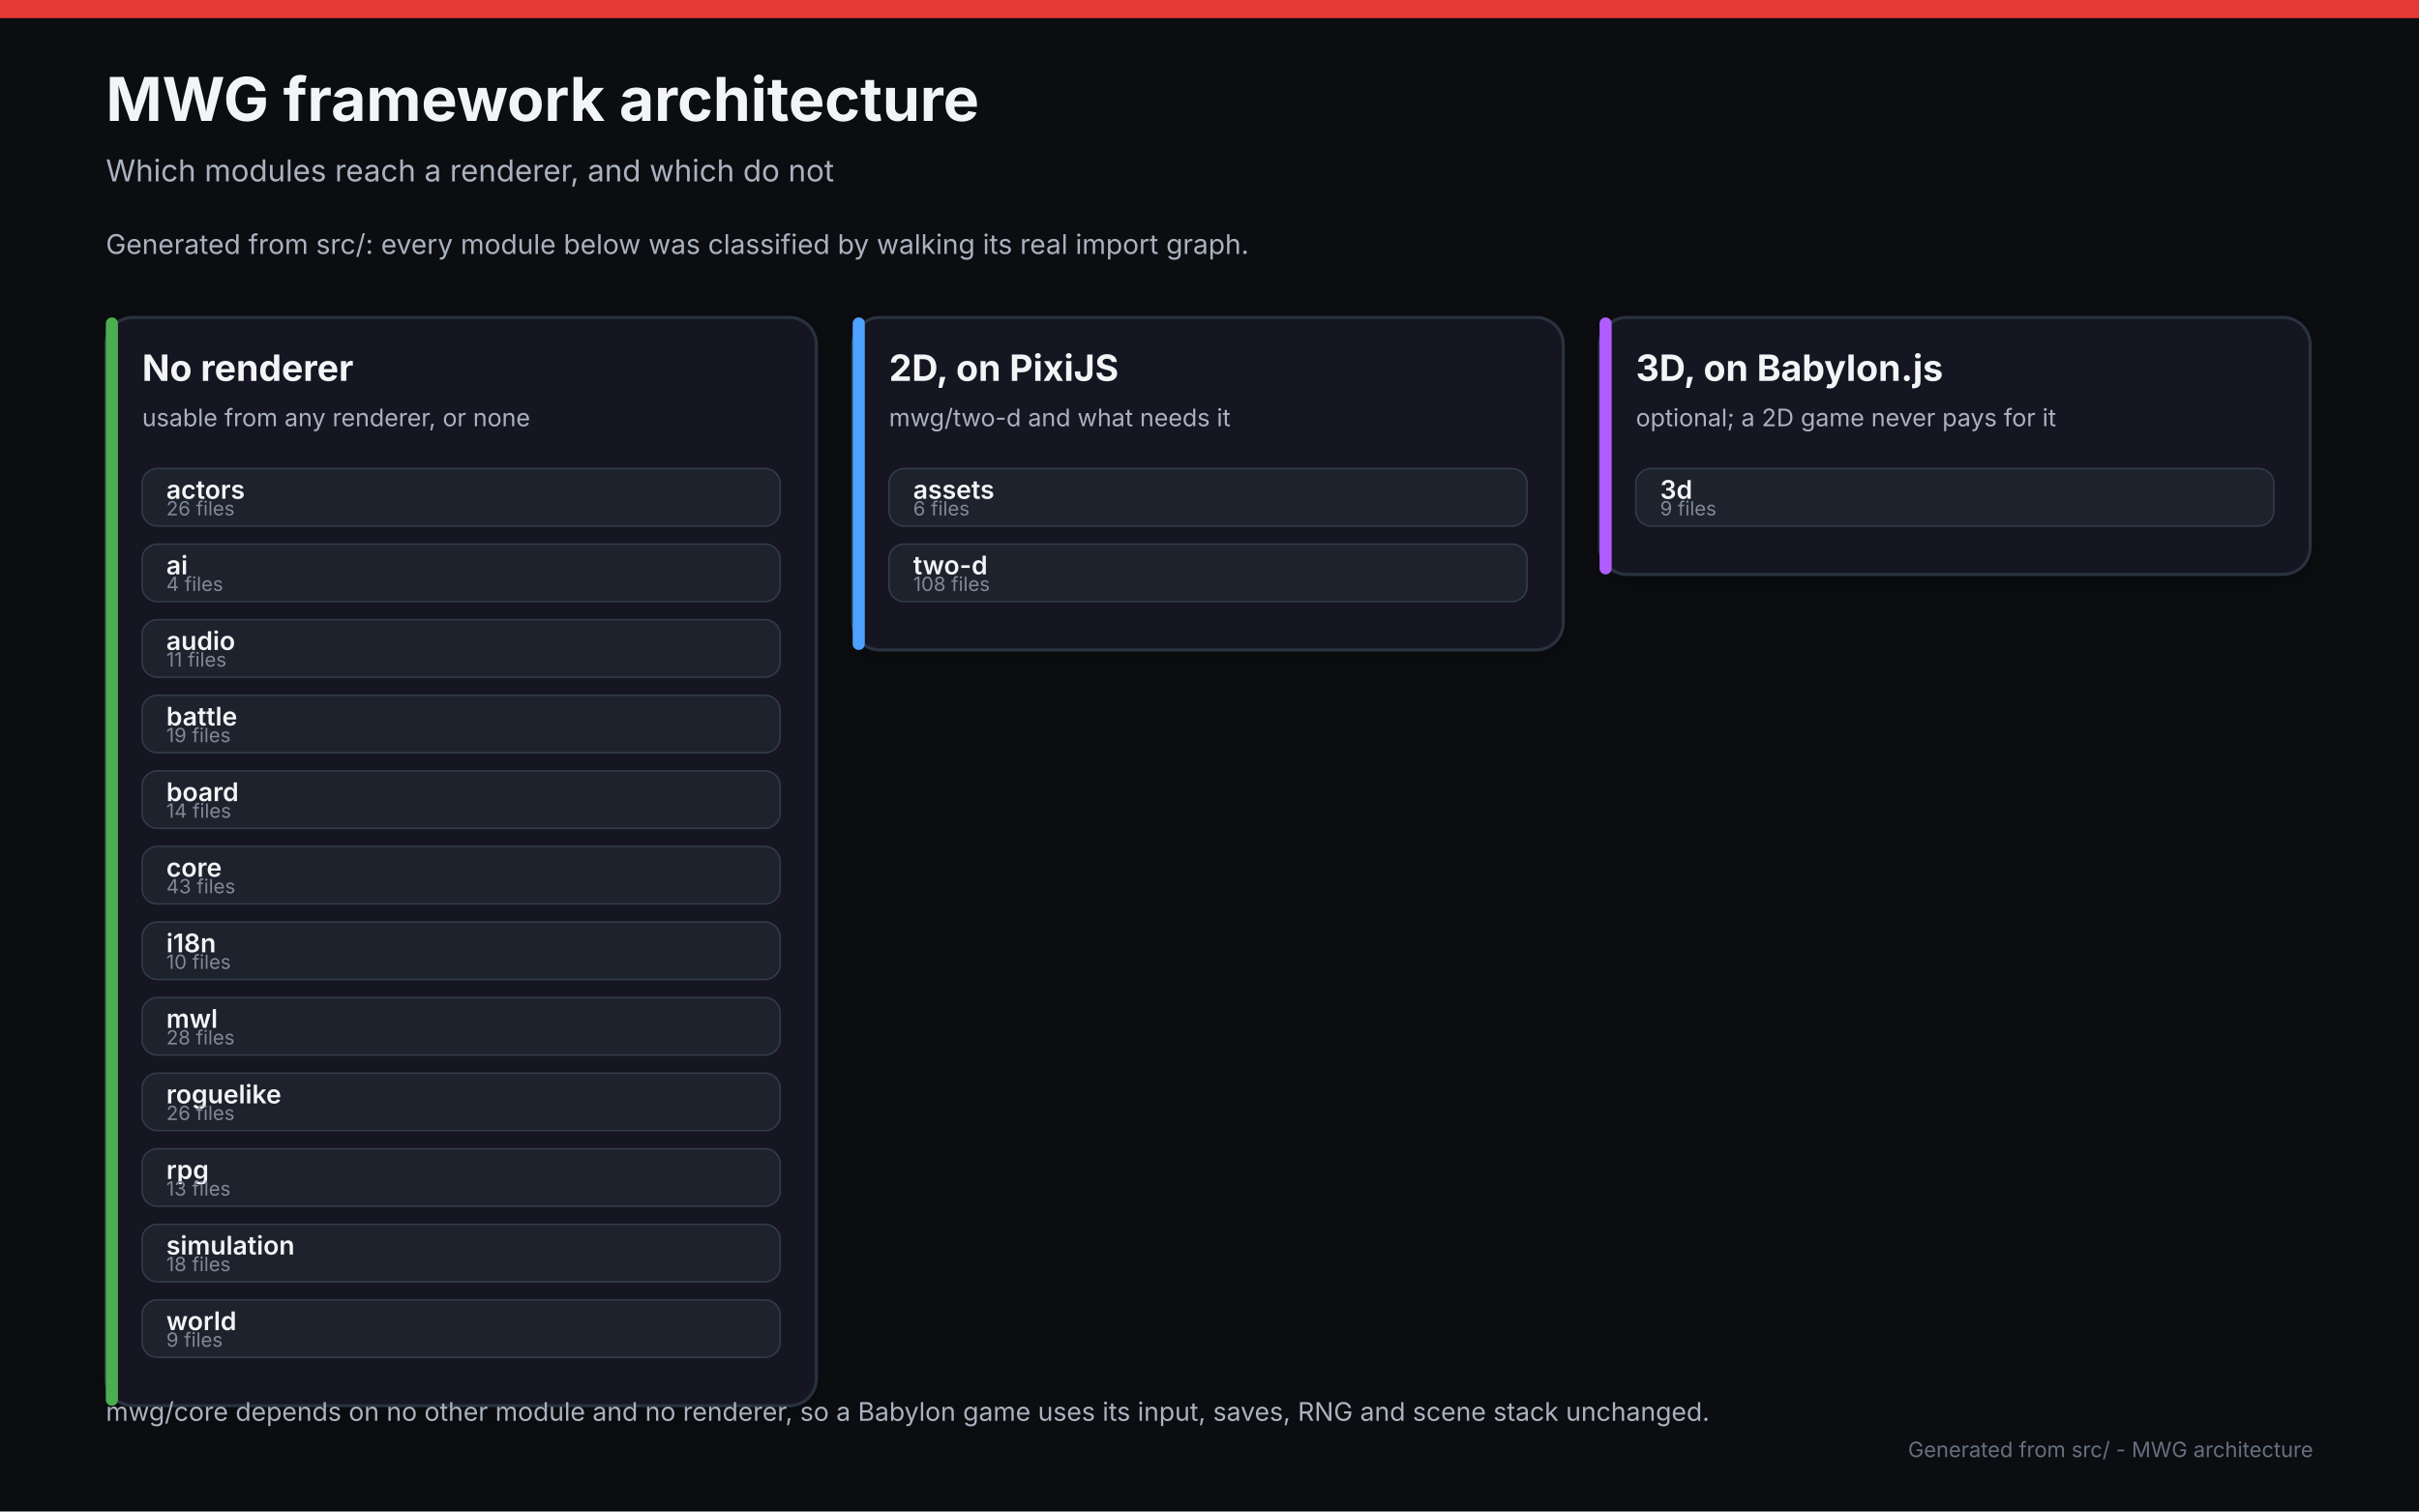
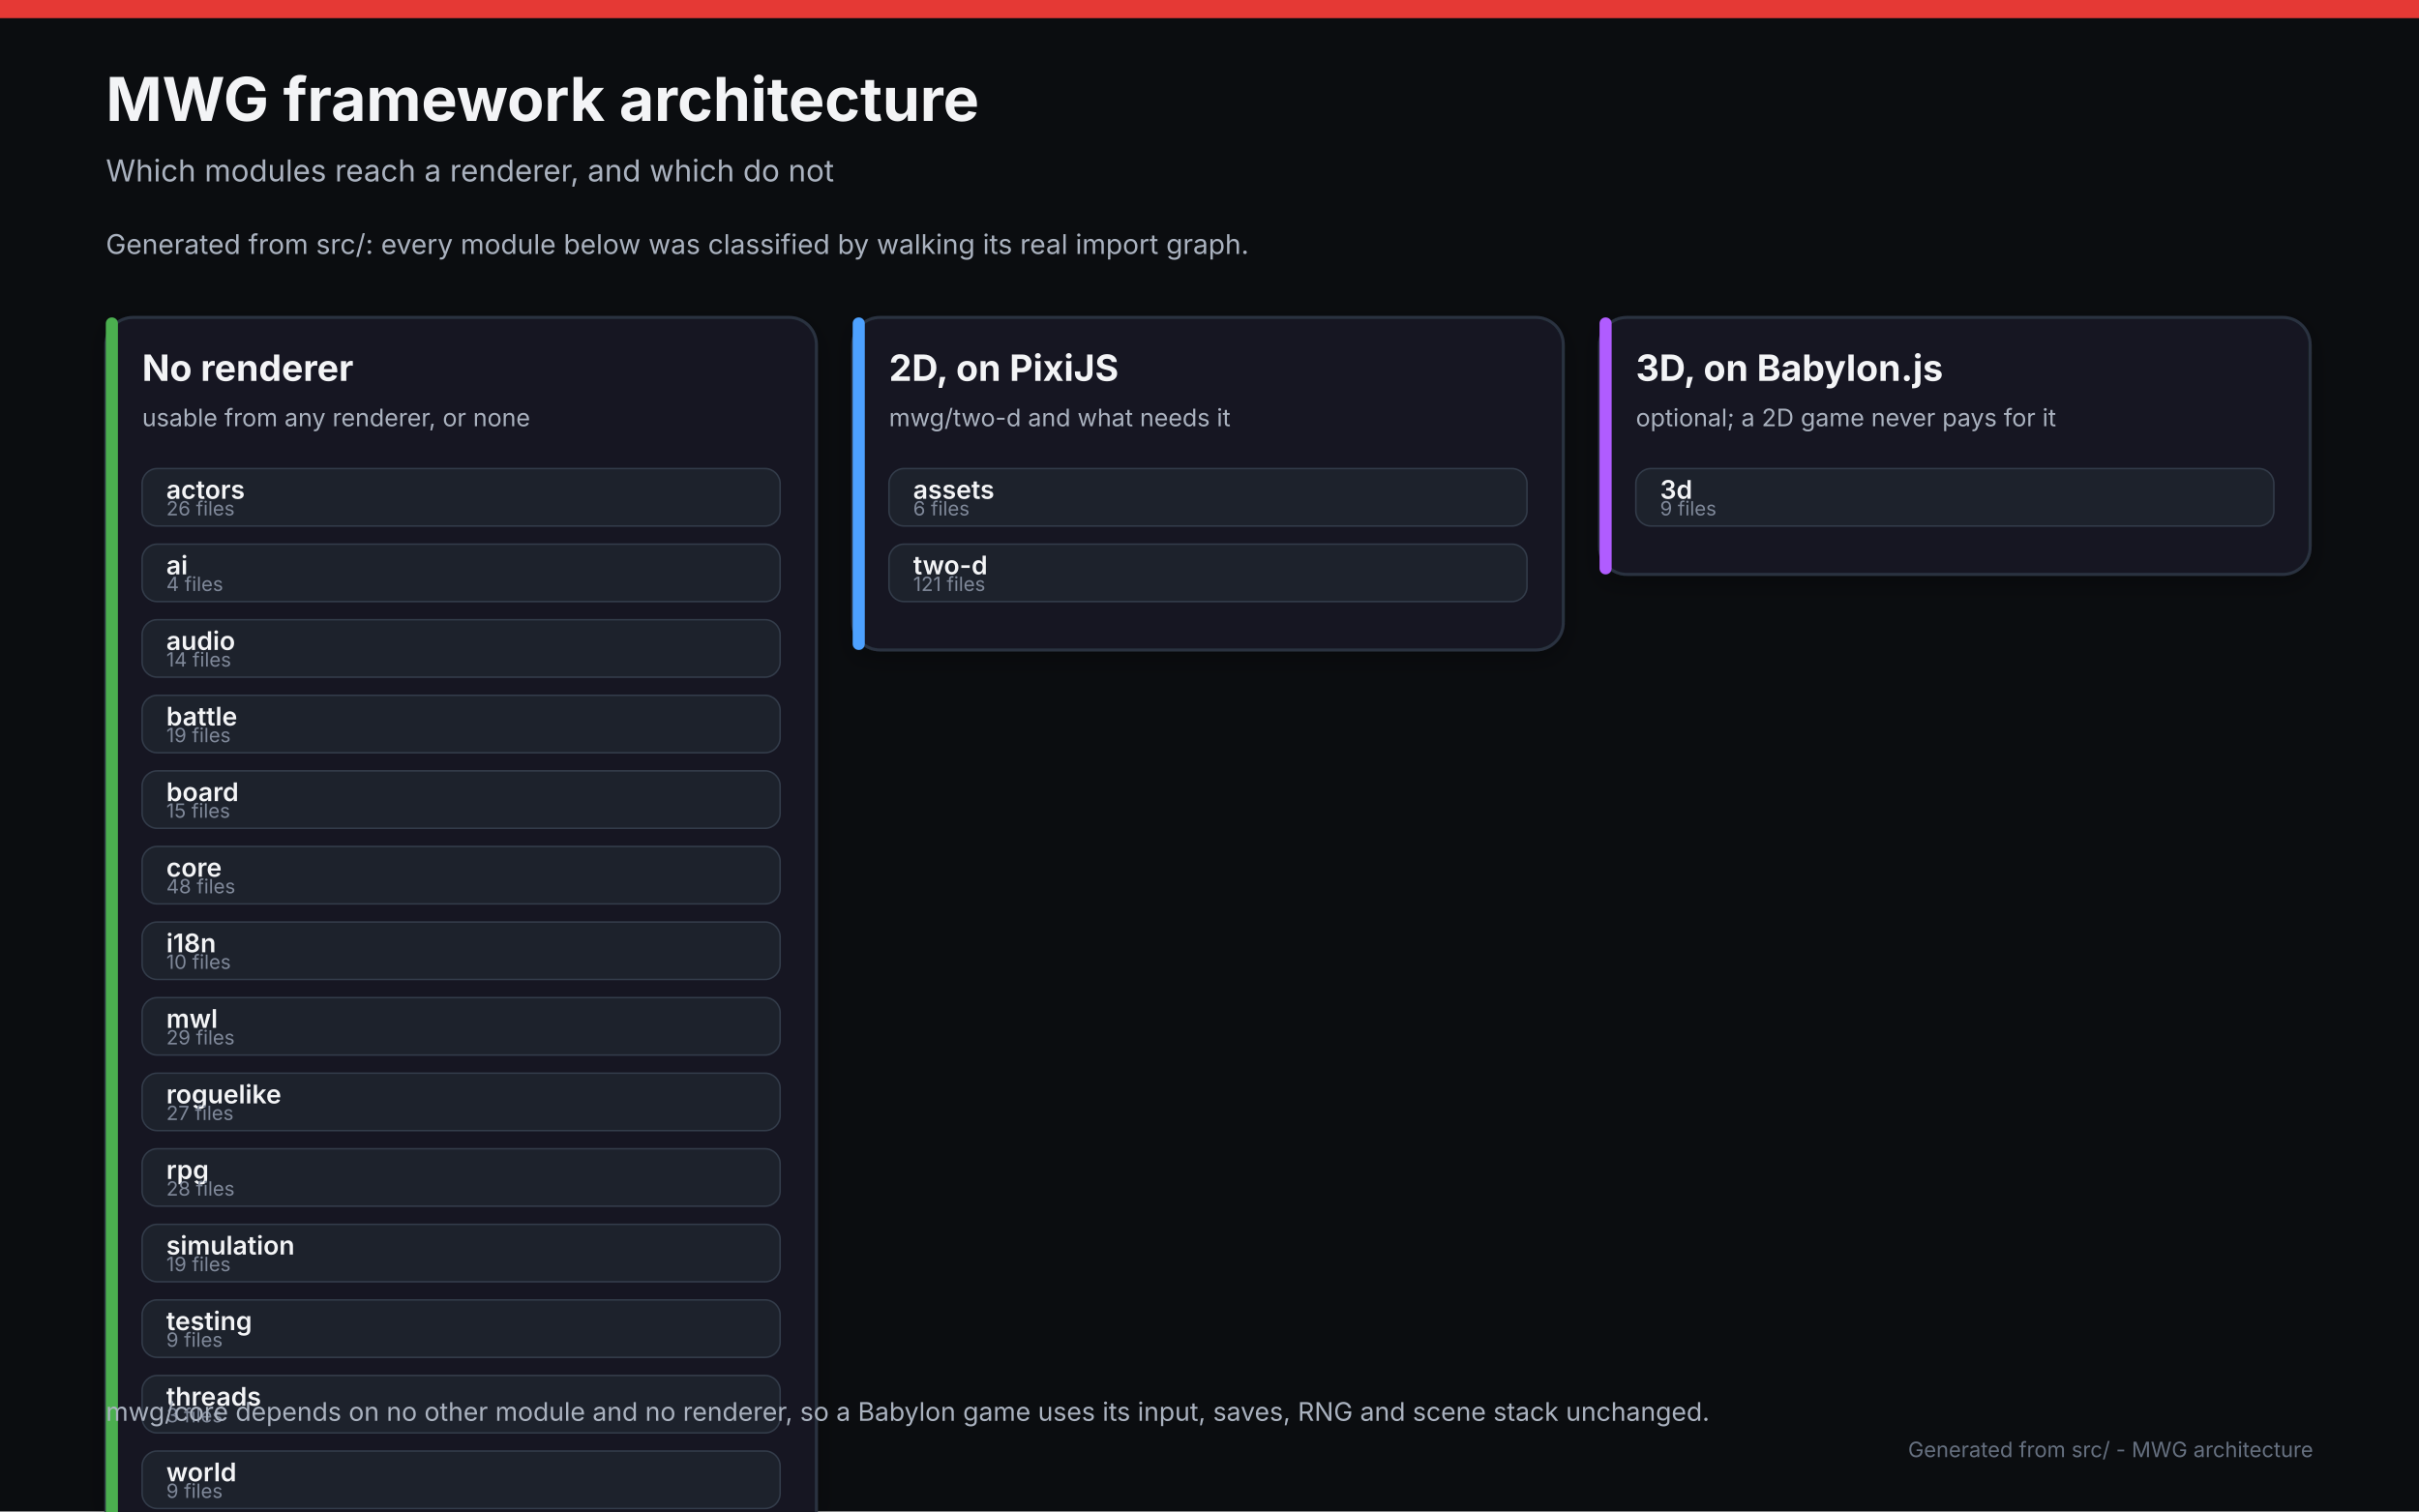
<svg xmlns="http://www.w3.org/2000/svg" width="1600" height="1000" viewBox="0 0 1600 1000">
  <defs>
    <marker id="arrow" markerWidth="12" markerHeight="12" refX="10" refY="6" orient="auto" markerUnits="strokeWidth">
      <path d="M0,0 L12,6 L0,12 z" fill="#596273" />
    </marker>
    <filter id="shadow" x="-20%" y="-20%" width="140%" height="140%">
      <feDropShadow dx="0" dy="5" stdDeviation="8" flood-color="#000000" flood-opacity="0.28" />
    </filter>
  </defs>
  <rect width="100%" height="100%" fill="#0b0d10" />
  <rect x="0" y="0" width="100%" height="12" fill="#e53935" />
  <text x="70" y="80" fill="#f3f4f6" text-anchor="start" font-family="Inter,Segoe UI,Arial,sans-serif" font-size="40" font-weight="700">MWG framework architecture</text>
  <text x="70" y="120" fill="#aab2bf" text-anchor="start" font-family="Inter,Segoe UI,Arial,sans-serif" font-size="20">Which modules reach a renderer, and which do not</text>
  <text x="70" y="168" fill="#aab2bf" text-anchor="start" font-family="Inter,Segoe UI,Arial,sans-serif" font-size="18">Generated from src/: every module below was classified by walking its real import graph.</text>
  <g filter="url(#shadow)">
-     <rect x="70" y="210" width="470" height="720" rx="18" fill="#151922" stroke="#2a3240" stroke-width="2" />
-     <rect x="70" y="210" width="8" height="720" rx="4" fill="#4caf50" />
+     <rect x="70" y="210" width="470" height="820" rx="18" fill="#151922" stroke="#2a3240" stroke-width="2" />
+     <rect x="70" y="210" width="8" height="820" rx="4" fill="#4caf50" />
  </g>
  <text x="94" y="252" fill="#f3f4f6" text-anchor="start" font-family="Inter,Segoe UI,Arial,sans-serif" font-size="24" font-weight="700">No renderer</text>
  <text x="94" y="282" fill="#aab2bf" text-anchor="start" font-family="Inter,Segoe UI,Arial,sans-serif" font-size="16">usable from any renderer, or none</text>
  <g>
    <rect x="94" y="310" width="422" height="38" rx="10" fill="#1d222c" stroke="#333c4a" />
    <text x="110" y="330" fill="#f3f4f6" text-anchor="start" font-family="Inter,Segoe UI,Arial,sans-serif" font-size="17" font-weight="600">actors</text>
    <text x="110" y="341" fill="#7f8899" text-anchor="start" font-family="Inter,Segoe UI,Arial,sans-serif" font-size="13">26 files</text>
  </g>
  <g>
    <rect x="94" y="360" width="422" height="38" rx="10" fill="#1d222c" stroke="#333c4a" />
    <text x="110" y="380" fill="#f3f4f6" text-anchor="start" font-family="Inter,Segoe UI,Arial,sans-serif" font-size="17" font-weight="600">ai</text>
    <text x="110" y="391" fill="#7f8899" text-anchor="start" font-family="Inter,Segoe UI,Arial,sans-serif" font-size="13">4 files</text>
  </g>
  <g>
    <rect x="94" y="410" width="422" height="38" rx="10" fill="#1d222c" stroke="#333c4a" />
    <text x="110" y="430" fill="#f3f4f6" text-anchor="start" font-family="Inter,Segoe UI,Arial,sans-serif" font-size="17" font-weight="600">audio</text>
-     <text x="110" y="441" fill="#7f8899" text-anchor="start" font-family="Inter,Segoe UI,Arial,sans-serif" font-size="13">11 files</text>
+     <text x="110" y="441" fill="#7f8899" text-anchor="start" font-family="Inter,Segoe UI,Arial,sans-serif" font-size="13">14 files</text>
  </g>
  <g>
    <rect x="94" y="460" width="422" height="38" rx="10" fill="#1d222c" stroke="#333c4a" />
    <text x="110" y="480" fill="#f3f4f6" text-anchor="start" font-family="Inter,Segoe UI,Arial,sans-serif" font-size="17" font-weight="600">battle</text>
    <text x="110" y="491" fill="#7f8899" text-anchor="start" font-family="Inter,Segoe UI,Arial,sans-serif" font-size="13">19 files</text>
  </g>
  <g>
    <rect x="94" y="510" width="422" height="38" rx="10" fill="#1d222c" stroke="#333c4a" />
    <text x="110" y="530" fill="#f3f4f6" text-anchor="start" font-family="Inter,Segoe UI,Arial,sans-serif" font-size="17" font-weight="600">board</text>
-     <text x="110" y="541" fill="#7f8899" text-anchor="start" font-family="Inter,Segoe UI,Arial,sans-serif" font-size="13">14 files</text>
+     <text x="110" y="541" fill="#7f8899" text-anchor="start" font-family="Inter,Segoe UI,Arial,sans-serif" font-size="13">15 files</text>
  </g>
  <g>
    <rect x="94" y="560" width="422" height="38" rx="10" fill="#1d222c" stroke="#333c4a" />
    <text x="110" y="580" fill="#f3f4f6" text-anchor="start" font-family="Inter,Segoe UI,Arial,sans-serif" font-size="17" font-weight="600">core</text>
-     <text x="110" y="591" fill="#7f8899" text-anchor="start" font-family="Inter,Segoe UI,Arial,sans-serif" font-size="13">43 files</text>
+     <text x="110" y="591" fill="#7f8899" text-anchor="start" font-family="Inter,Segoe UI,Arial,sans-serif" font-size="13">48 files</text>
  </g>
  <g>
    <rect x="94" y="610" width="422" height="38" rx="10" fill="#1d222c" stroke="#333c4a" />
    <text x="110" y="630" fill="#f3f4f6" text-anchor="start" font-family="Inter,Segoe UI,Arial,sans-serif" font-size="17" font-weight="600">i18n</text>
    <text x="110" y="641" fill="#7f8899" text-anchor="start" font-family="Inter,Segoe UI,Arial,sans-serif" font-size="13">10 files</text>
  </g>
  <g>
    <rect x="94" y="660" width="422" height="38" rx="10" fill="#1d222c" stroke="#333c4a" />
    <text x="110" y="680" fill="#f3f4f6" text-anchor="start" font-family="Inter,Segoe UI,Arial,sans-serif" font-size="17" font-weight="600">mwl</text>
-     <text x="110" y="691" fill="#7f8899" text-anchor="start" font-family="Inter,Segoe UI,Arial,sans-serif" font-size="13">28 files</text>
+     <text x="110" y="691" fill="#7f8899" text-anchor="start" font-family="Inter,Segoe UI,Arial,sans-serif" font-size="13">29 files</text>
  </g>
  <g>
    <rect x="94" y="710" width="422" height="38" rx="10" fill="#1d222c" stroke="#333c4a" />
    <text x="110" y="730" fill="#f3f4f6" text-anchor="start" font-family="Inter,Segoe UI,Arial,sans-serif" font-size="17" font-weight="600">roguelike</text>
-     <text x="110" y="741" fill="#7f8899" text-anchor="start" font-family="Inter,Segoe UI,Arial,sans-serif" font-size="13">26 files</text>
+     <text x="110" y="741" fill="#7f8899" text-anchor="start" font-family="Inter,Segoe UI,Arial,sans-serif" font-size="13">27 files</text>
  </g>
  <g>
    <rect x="94" y="760" width="422" height="38" rx="10" fill="#1d222c" stroke="#333c4a" />
    <text x="110" y="780" fill="#f3f4f6" text-anchor="start" font-family="Inter,Segoe UI,Arial,sans-serif" font-size="17" font-weight="600">rpg</text>
-     <text x="110" y="791" fill="#7f8899" text-anchor="start" font-family="Inter,Segoe UI,Arial,sans-serif" font-size="13">13 files</text>
+     <text x="110" y="791" fill="#7f8899" text-anchor="start" font-family="Inter,Segoe UI,Arial,sans-serif" font-size="13">28 files</text>
  </g>
  <g>
    <rect x="94" y="810" width="422" height="38" rx="10" fill="#1d222c" stroke="#333c4a" />
    <text x="110" y="830" fill="#f3f4f6" text-anchor="start" font-family="Inter,Segoe UI,Arial,sans-serif" font-size="17" font-weight="600">simulation</text>
-     <text x="110" y="841" fill="#7f8899" text-anchor="start" font-family="Inter,Segoe UI,Arial,sans-serif" font-size="13">18 files</text>
+     <text x="110" y="841" fill="#7f8899" text-anchor="start" font-family="Inter,Segoe UI,Arial,sans-serif" font-size="13">19 files</text>
  </g>
  <g>
    <rect x="94" y="860" width="422" height="38" rx="10" fill="#1d222c" stroke="#333c4a" />
-     <text x="110" y="880" fill="#f3f4f6" text-anchor="start" font-family="Inter,Segoe UI,Arial,sans-serif" font-size="17" font-weight="600">world</text>
+     <text x="110" y="880" fill="#f3f4f6" text-anchor="start" font-family="Inter,Segoe UI,Arial,sans-serif" font-size="17" font-weight="600">testing</text>
    <text x="110" y="891" fill="#7f8899" text-anchor="start" font-family="Inter,Segoe UI,Arial,sans-serif" font-size="13">9 files</text>
+   </g>
+   <g>
+     <rect x="94" y="910" width="422" height="38" rx="10" fill="#1d222c" stroke="#333c4a" />
+     <text x="110" y="930" fill="#f3f4f6" text-anchor="start" font-family="Inter,Segoe UI,Arial,sans-serif" font-size="17" font-weight="600">threads</text>
+     <text x="110" y="941" fill="#7f8899" text-anchor="start" font-family="Inter,Segoe UI,Arial,sans-serif" font-size="13">3 files</text>
+   </g>
+   <g>
+     <rect x="94" y="960" width="422" height="38" rx="10" fill="#1d222c" stroke="#333c4a" />
+     <text x="110" y="980" fill="#f3f4f6" text-anchor="start" font-family="Inter,Segoe UI,Arial,sans-serif" font-size="17" font-weight="600">world</text>
+     <text x="110" y="991" fill="#7f8899" text-anchor="start" font-family="Inter,Segoe UI,Arial,sans-serif" font-size="13">9 files</text>
  </g>
  <g filter="url(#shadow)">
    <rect x="564" y="210" width="470" height="220" rx="18" fill="#151922" stroke="#2a3240" stroke-width="2" />
    <rect x="564" y="210" width="8" height="220" rx="4" fill="#4ea1ff" />
  </g>
  <text x="588" y="252" fill="#f3f4f6" text-anchor="start" font-family="Inter,Segoe UI,Arial,sans-serif" font-size="24" font-weight="700">2D, on PixiJS</text>
  <text x="588" y="282" fill="#aab2bf" text-anchor="start" font-family="Inter,Segoe UI,Arial,sans-serif" font-size="16">mwg/two-d and what needs it</text>
  <g>
    <rect x="588" y="310" width="422" height="38" rx="10" fill="#1d222c" stroke="#333c4a" />
    <text x="604" y="330" fill="#f3f4f6" text-anchor="start" font-family="Inter,Segoe UI,Arial,sans-serif" font-size="17" font-weight="600">assets</text>
    <text x="604" y="341" fill="#7f8899" text-anchor="start" font-family="Inter,Segoe UI,Arial,sans-serif" font-size="13">6 files</text>
  </g>
  <g>
    <rect x="588" y="360" width="422" height="38" rx="10" fill="#1d222c" stroke="#333c4a" />
    <text x="604" y="380" fill="#f3f4f6" text-anchor="start" font-family="Inter,Segoe UI,Arial,sans-serif" font-size="17" font-weight="600">two-d</text>
-     <text x="604" y="391" fill="#7f8899" text-anchor="start" font-family="Inter,Segoe UI,Arial,sans-serif" font-size="13">108 files</text>
+     <text x="604" y="391" fill="#7f8899" text-anchor="start" font-family="Inter,Segoe UI,Arial,sans-serif" font-size="13">121 files</text>
  </g>
  <g filter="url(#shadow)">
    <rect x="1058" y="210" width="470" height="170" rx="18" fill="#151922" stroke="#2a3240" stroke-width="2" />
    <rect x="1058" y="210" width="8" height="170" rx="4" fill="#b05cff" />
  </g>
  <text x="1082" y="252" fill="#f3f4f6" text-anchor="start" font-family="Inter,Segoe UI,Arial,sans-serif" font-size="24" font-weight="700">3D, on Babylon.js</text>
  <text x="1082" y="282" fill="#aab2bf" text-anchor="start" font-family="Inter,Segoe UI,Arial,sans-serif" font-size="16">optional; a 2D game never pays for it</text>
  <g>
    <rect x="1082" y="310" width="422" height="38" rx="10" fill="#1d222c" stroke="#333c4a" />
    <text x="1098" y="330" fill="#f3f4f6" text-anchor="start" font-family="Inter,Segoe UI,Arial,sans-serif" font-size="17" font-weight="600">3d</text>
    <text x="1098" y="341" fill="#7f8899" text-anchor="start" font-family="Inter,Segoe UI,Arial,sans-serif" font-size="13">9 files</text>
  </g>
  <text x="70" y="940" fill="#aab2bf" text-anchor="start" font-family="Inter,Segoe UI,Arial,sans-serif" font-size="17">mwg/core depends on no other module and no renderer, so a Babylon game uses its input, saves, RNG and scene stack unchanged.</text>
  <text x="1530" y="964" fill="#667080" text-anchor="end" font-family="Inter,Segoe UI,Arial,sans-serif" font-size="14">Generated from src/ - MWG architecture</text>
</svg>
